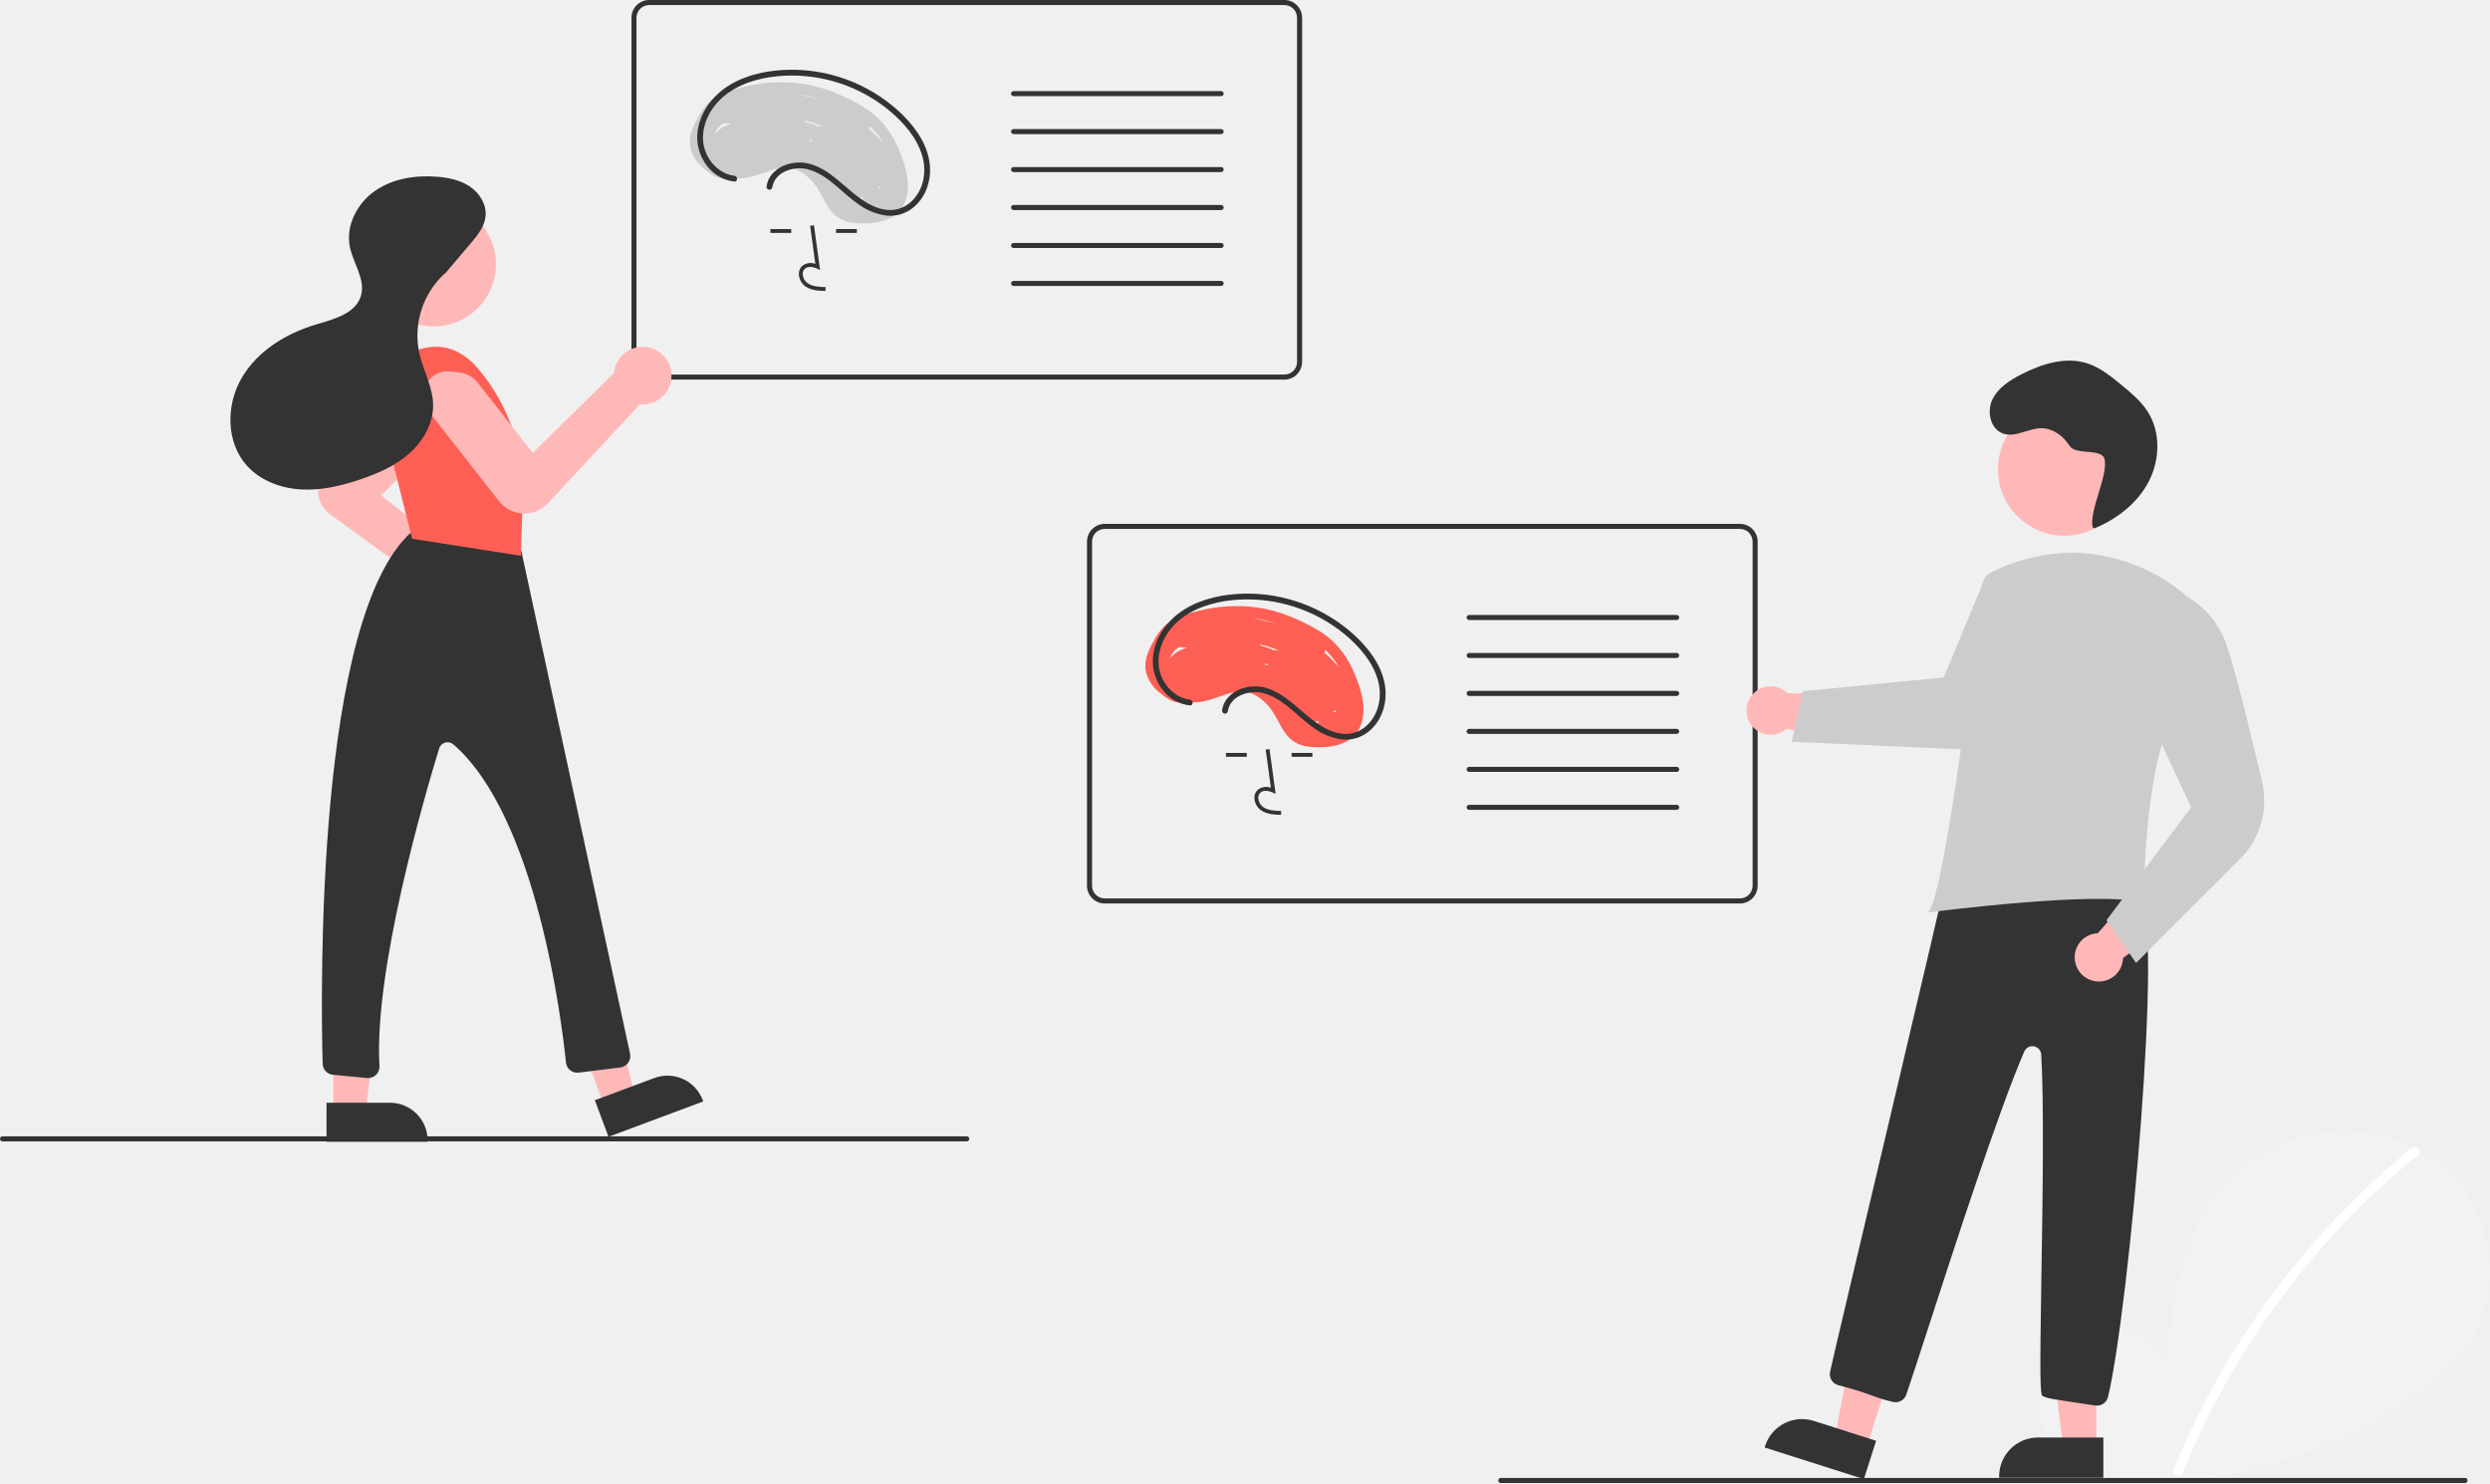
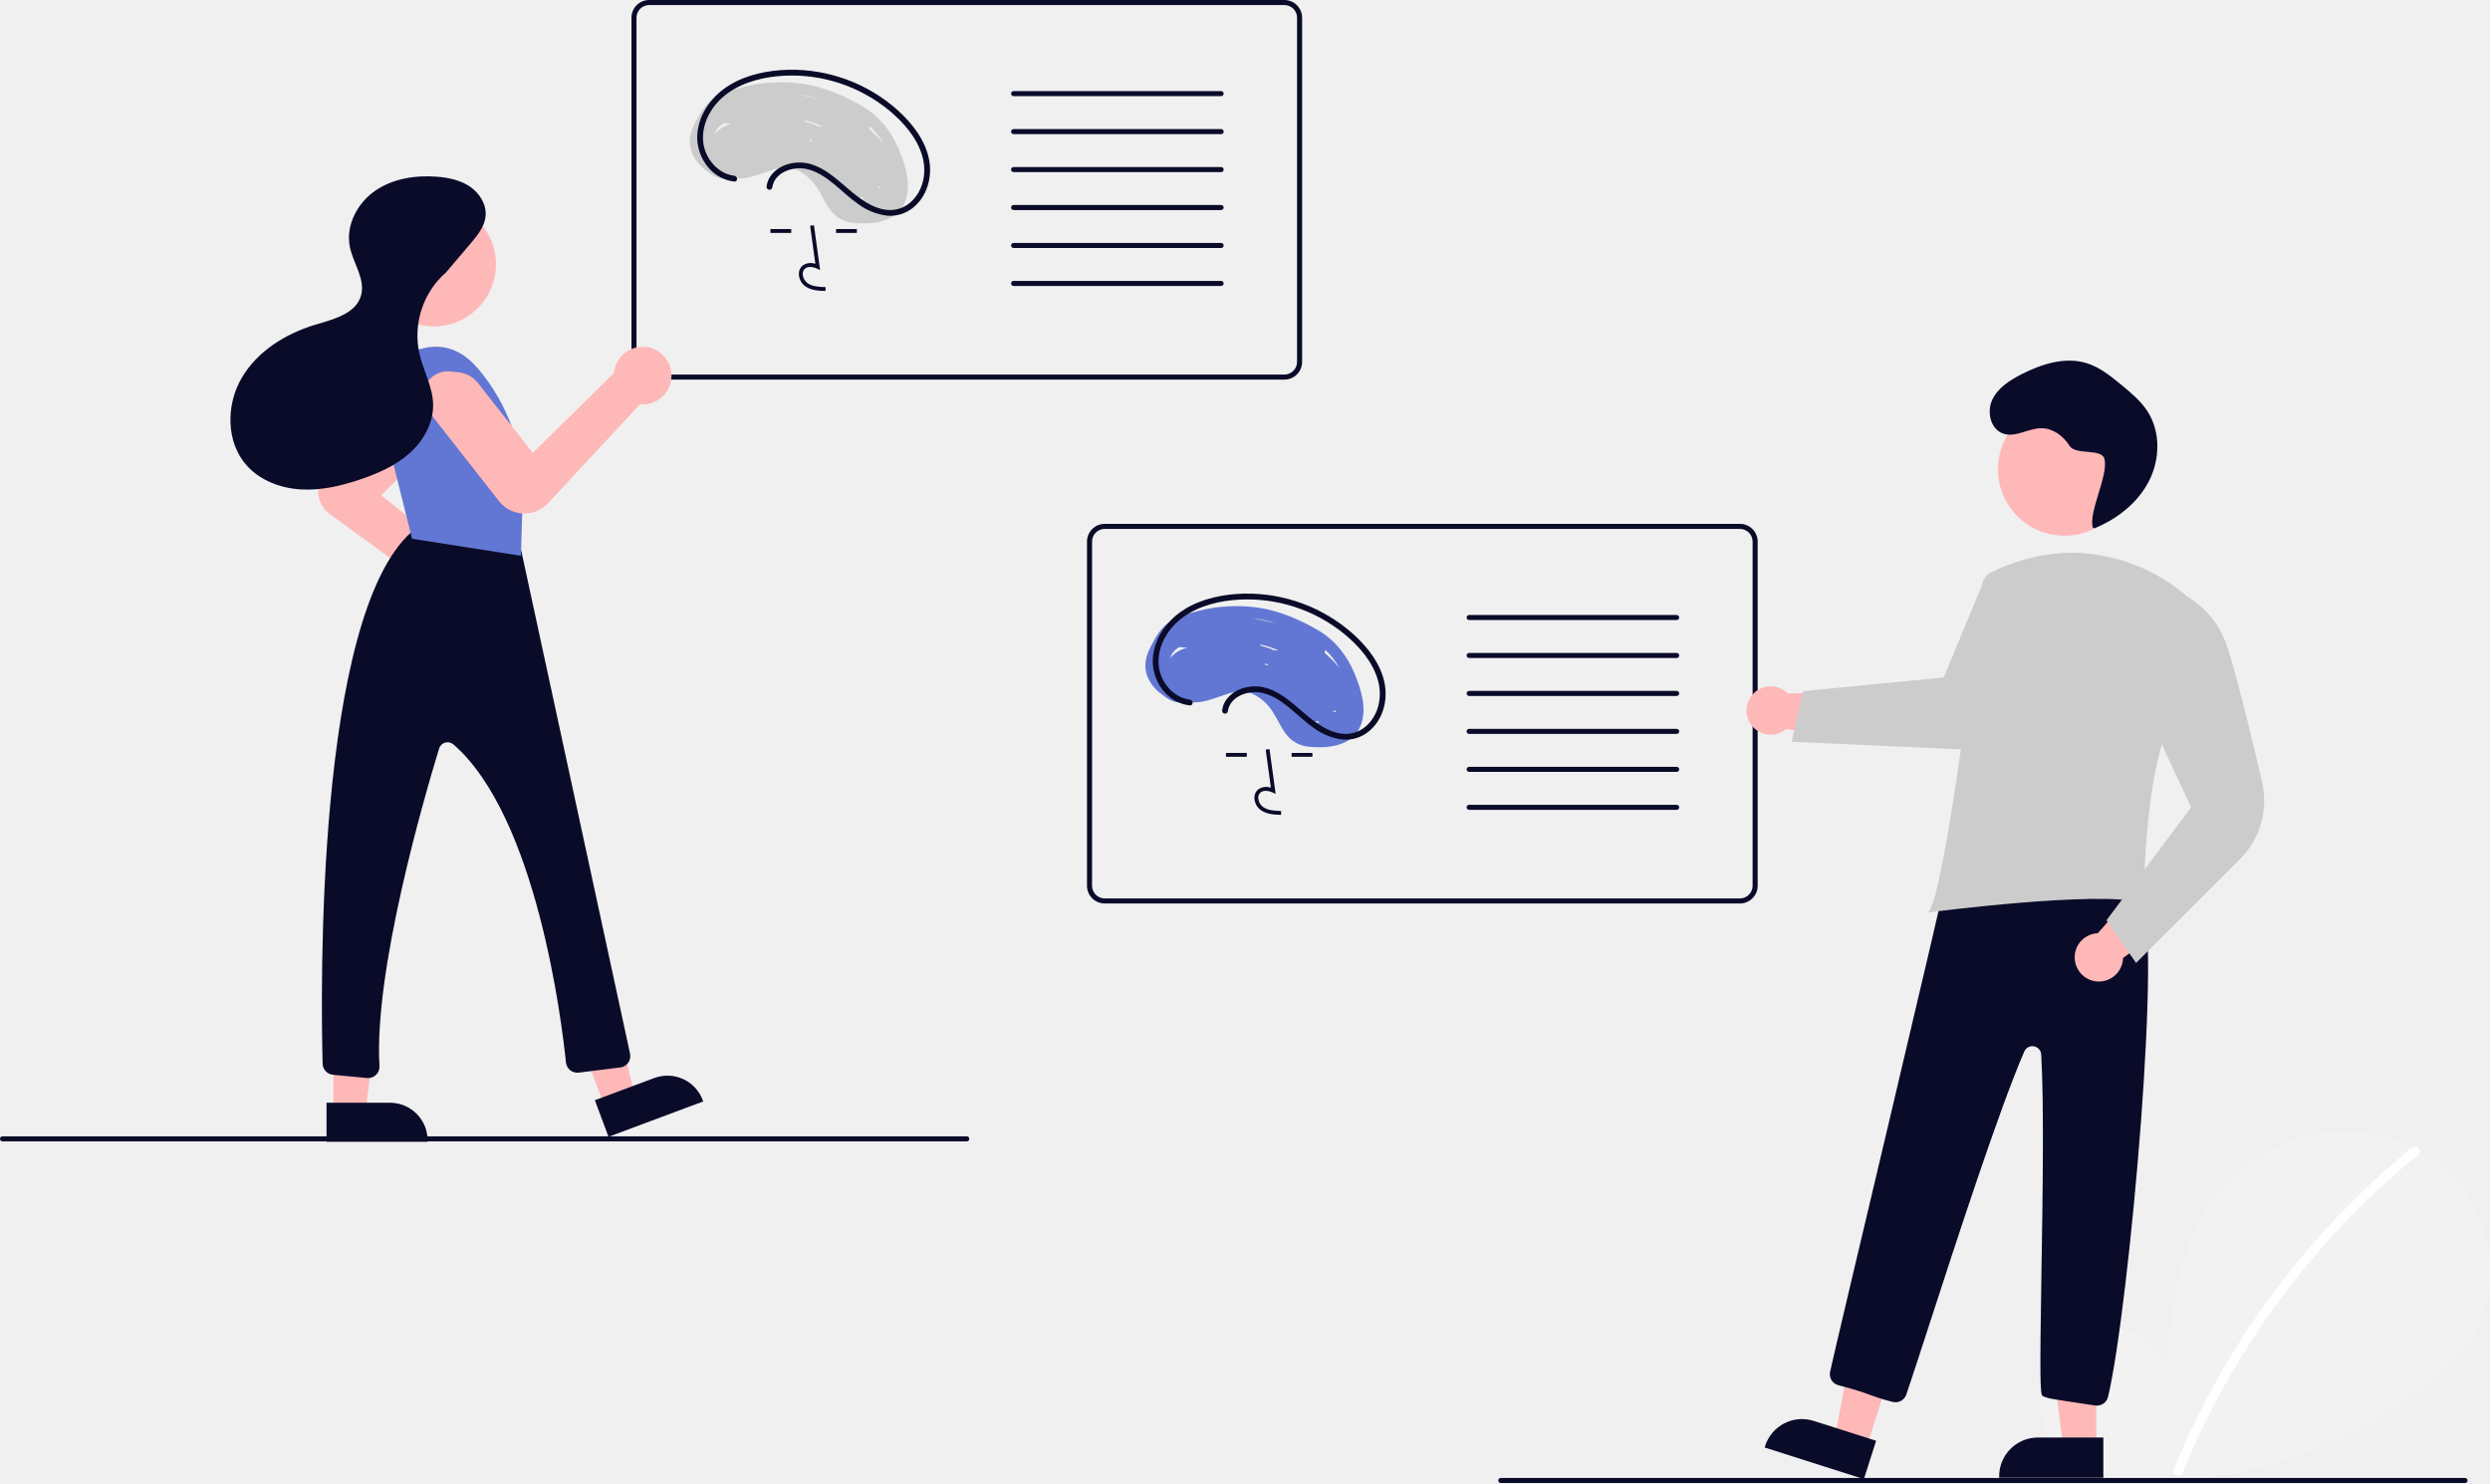
<svg xmlns="http://www.w3.org/2000/svg" id="b0bc626b-9dec-4bdc-9770-3b94563d3780" data-name="Layer 1" width="983.864" height="586.046" viewBox="0 0 983.864 586.046">
  <path d="M927.306,738.274c-8.993-7.599-14.455-19.602-13.022-31.288s10.305-22.428,21.813-24.91,24.628,4.388,28.123,15.63c1.924-21.674,4.141-44.257,15.664-62.715,10.434-16.713,28.507-28.672,48.093-30.811s40.208,5.941,52.424,21.4,15.206,37.934,6.651,55.682c-6.302,13.075-17.914,22.805-30.079,30.721A194.129,194.129,0,0,1,924.201,741.03" transform="translate(-108.0682 -156.9771)" fill="#f2f2f2" />
  <path d="M1061.033,610.569a317.625,317.625,0,0,0-44.264,43.954,318.55,318.55,0,0,0-49.856,83.314c-.898,2.2,2.675,3.158,3.562.982A316.759,316.759,0,0,1,1063.645,613.181c1.844-1.502-.783-4.102-2.612-2.612Z" transform="translate(-108.0682 -156.9771)" fill="#fff" />
  <path d="M591.568,193.977a1.003,1.003,0,0,1-1,1h-.48c-.74-.64-1.46-1.31-2.16-2h2.64A1.003,1.003,0,0,1,591.568,193.977Z" transform="translate(-108.0682 -156.9771)" fill="#f2f2f2" />
-   <path d="M615.568,156.977h-251a7.008,7.008,0,0,0-7,7v136a7.008,7.008,0,0,0,7,7h251a7.008,7.008,0,0,0,7-7v-136A7.008,7.008,0,0,0,615.568,156.977Zm5,143a5.002,5.002,0,0,1-5,5h-251a5.002,5.002,0,0,1-5-5v-136a5.002,5.002,0,0,1,5-5h251a5.002,5.002,0,0,1,5,5Z" transform="translate(-108.0682 -156.9771)" fill="#333" />
+   <path d="M615.568,156.977h-251a7.008,7.008,0,0,0-7,7v136a7.008,7.008,0,0,0,7,7h251a7.008,7.008,0,0,0,7-7v-136A7.008,7.008,0,0,0,615.568,156.977Zm5,143a5.002,5.002,0,0,1-5,5h-251a5.002,5.002,0,0,1-5-5v-136a5.002,5.002,0,0,1,5-5h251a5.002,5.002,0,0,1,5,5Z" transform="translate(-108.0682 -156.9771)" fill="#0a0b29" />
  <path d="M463.288,216.137c-2.99-7.18-7.64-13.16-14.4-17.12-7.09-4.17-15.2-7.64-23.36-8.89a60.901,60.901,0,0,0-24.48,1.37c-1.04.27-2.12.56-3.2.88a26.398,26.398,0,0,0-7.9,3.5c-.08.05-.16.1-.24.16-3.1,2.28-5.22,6.04-6.96,9.41-1.65,3.23-2.69,6.79-1.79,10.4a15.667,15.667,0,0,0,5.78,8.2c1.93,1.52,4.46,3.44,7.04,3.48a4.847,4.847,0,0,0,1.79-.3,2.418,2.418,0,0,0,.51-.25,12.753,12.753,0,0,0,3.2.53c4.39.2,8.78-1.66,13.29-3.18a22.883,22.883,0,0,1,3.24-.87,12.128,12.128,0,0,1,5.95.2,8.784,8.784,0,0,1,1.05.37,19.201,19.201,0,0,1,8.12,7.19c1.91,2.84,3.17,6.07,5.27,8.8a12.498,12.498,0,0,0,8.85,5c5.24.58,11.82.3,16.33-2.85a11.412,11.412,0,0,0,3.09-3.14c.08-.12.16-.24.23-.36C468.848,231.837,466.128,222.927,463.288,216.137Zm-69.09-10.49c1,.11,2.01.23,3.01.34a11.097,11.097,0,0,0-5.19,2.43,13.668,13.668,0,0,0-1.57,1.57c.02-.04.02-.09.04-.13A6.976,6.976,0,0,1,394.198,205.647Zm60.29,25.4c.18-.04.37-.07.55-.1a1.925,1.925,0,0,0,.8-.32c0,.03.01.07.01.1a3.141,3.141,0,0,0,.03.4c-.05.08-.09.16-.14.24C455.318,231.257,454.908,231.147,454.488,231.047Zm-2.79-24.32a30.18,30.18,0,0,1,5.59,7.16,47.686,47.686,0,0,0-5.83-5.97A3.046,3.046,0,0,0,451.698,206.727Zm-2.43,28.37a1.711,1.711,0,0,0-.19.47c-.27.01-.55.02-.83.02h-.14c-.01-.04-.03-.09-.04-.13-.06-.18-.11-.36-.17-.54C448.358,234.977,448.808,235.037,449.268,235.097Zm-21.38-22.43a3.072,3.072,0,0,0,.02-.61,1.696,1.696,0,0,0,.75.32c.03.01.07.01.1.02.19.11.37.21.56.32l-.06.09C428.798,212.757,428.338,212.717,427.888,212.667Zm15.84-4.98h-.03c-.66-.41-1.32-.82-1.99-1.21C442.388,206.857,443.068,207.267,443.728,207.687Zm-3.68,18.74a1.508,1.508,0,0,0-.26.35c-.05-.07-.09-.13-.14-.2A1.563,1.563,0,0,1,440.048,226.427Zm-8.96-19.59a3.059,3.059,0,0,0-.73-.43,31.202,31.202,0,0,0-3.95-1.23c-.2-.19-.4-.38-.59-.58a30.612,30.612,0,0,1,3.36.85,38.583,38.583,0,0,1,4.15,1.6C432.578,206.967,431.838,206.897,431.088,206.837Zm-7.62-12.54a47.069,47.069,0,0,1,8.47,1.94c-.28-.07-.56-.13-.84-.2-2.65-.6-5.35-1.24-8.07-1.79C423.178,194.267,423.318,194.277,423.468,194.297Z" transform="translate(-108.0682 -156.9771)" fill="#ccc" />
-   <path d="M434.241,271.954c-2.522-.07-5.661-.159-8.078-1.924a6.204,6.204,0,0,1-2.441-4.633,4.173,4.173,0,0,1,1.419-3.427,5.385,5.385,0,0,1,5.094-.733l-2.059-15.048,1.512-.207,2.421,17.69-1.262-.579c-1.463-.671-3.472-1.012-4.721.042a2.68,2.68,0,0,0-.879,2.208,4.689,4.689,0,0,0,1.816,3.454c1.881,1.374,4.383,1.552,7.221,1.631Z" transform="translate(-108.0682 -156.9771)" fill="#333" />
-   <rect x="304.416" y="90.509" width="8.217" height="1.526" fill="#333" />
-   <rect x="330.352" y="90.509" width="8.217" height="1.526" fill="#333" />
-   <path d="M398.208,226.419c-6.617-.755-11.742-7.095-12.305-13.527-.67-7.653,3.787-14.921,9.902-19.216,6.394-4.491,14.361-6.366,22.069-6.779a60.652,60.652,0,0,1,41.459,13.665c5.776,4.797,11.17,10.908,13.214,18.288,1.775,6.41.331,13.672-4.825,18.161a12.187,12.187,0,0,1-9.352,2.879c-4-.415-7.691-2.519-10.886-4.842-6.215-4.519-11.317-10.813-18.888-13.175-5.552-1.731-12.756-.207-16.149,4.813a9.138,9.138,0,0,0-1.459,3.828,1.185,1.185,0,0,0,.799,1.408,1.151,1.151,0,0,0,1.408-.799c.891-6.323,8.666-8.683,14.122-7.239,7.955,2.106,13.296,9.204,19.822,13.715a24.088,24.088,0,0,0,11.544,4.608,14.334,14.334,0,0,0,10.072-3.094c5.576-4.403,7.708-11.976,6.475-18.794-1.428-7.896-6.742-14.663-12.573-19.902a62.893,62.893,0,0,0-42.981-15.878c-8.066.185-16.482,1.85-23.431,6.114-6.74,4.135-11.95,11.053-12.631,19.095-.599,7.078,3.198,14.482,9.717,17.583a15.218,15.218,0,0,0,4.876,1.376c1.461.167,1.449-2.123,0-2.288Z" transform="translate(-108.0682 -156.9771)" fill="#333" />
-   <path d="M591.568,193.977a1.003,1.003,0,0,1-1,1h-82a1,1,0,0,1,0-2h82A1.003,1.003,0,0,1,591.568,193.977Z" transform="translate(-108.0682 -156.9771)" fill="#333" />
-   <path d="M590.568,209.977h-82a1,1,0,0,1,0-2h82a1,1,0,0,1,0,2Z" transform="translate(-108.0682 -156.9771)" fill="#333" />
-   <path d="M590.568,224.977h-82a1,1,0,0,1,0-2h82a1,1,0,0,1,0,2Z" transform="translate(-108.0682 -156.9771)" fill="#333" />
-   <path d="M590.568,239.977h-82a1,1,0,0,1,0-2h82a1,1,0,0,1,0,2Z" transform="translate(-108.0682 -156.9771)" fill="#333" />
-   <path d="M590.568,254.977h-82a1,1,0,0,1,0-2h82a1,1,0,0,1,0,2Z" transform="translate(-108.0682 -156.9771)" fill="#333" />
-   <path d="M590.568,269.977h-82a1,1,0,0,1,0-2h82a1,1,0,0,1,0,2Z" transform="translate(-108.0682 -156.9771)" fill="#333" />
+   <path d="M434.241,271.954c-2.522-.07-5.661-.159-8.078-1.924a6.204,6.204,0,0,1-2.441-4.633,4.173,4.173,0,0,1,1.419-3.427,5.385,5.385,0,0,1,5.094-.733l-2.059-15.048,1.512-.207,2.421,17.69-1.262-.579c-1.463-.671-3.472-1.012-4.721.042a2.68,2.68,0,0,0-.879,2.208,4.689,4.689,0,0,0,1.816,3.454c1.881,1.374,4.383,1.552,7.221,1.631Z" transform="translate(-108.0682 -156.9771)" fill="#0a0b29" />
+   <rect x="304.416" y="90.509" width="8.217" height="1.526" fill="#0a0b29" />
+   <rect x="330.352" y="90.509" width="8.217" height="1.526" fill="#0a0b29" />
+   <path d="M398.208,226.419c-6.617-.755-11.742-7.095-12.305-13.527-.67-7.653,3.787-14.921,9.902-19.216,6.394-4.491,14.361-6.366,22.069-6.779a60.652,60.652,0,0,1,41.459,13.665c5.776,4.797,11.17,10.908,13.214,18.288,1.775,6.41.331,13.672-4.825,18.161a12.187,12.187,0,0,1-9.352,2.879c-4-.415-7.691-2.519-10.886-4.842-6.215-4.519-11.317-10.813-18.888-13.175-5.552-1.731-12.756-.207-16.149,4.813a9.138,9.138,0,0,0-1.459,3.828,1.185,1.185,0,0,0,.799,1.408,1.151,1.151,0,0,0,1.408-.799c.891-6.323,8.666-8.683,14.122-7.239,7.955,2.106,13.296,9.204,19.822,13.715a24.088,24.088,0,0,0,11.544,4.608,14.334,14.334,0,0,0,10.072-3.094c5.576-4.403,7.708-11.976,6.475-18.794-1.428-7.896-6.742-14.663-12.573-19.902a62.893,62.893,0,0,0-42.981-15.878c-8.066.185-16.482,1.85-23.431,6.114-6.74,4.135-11.95,11.053-12.631,19.095-.599,7.078,3.198,14.482,9.717,17.583a15.218,15.218,0,0,0,4.876,1.376c1.461.167,1.449-2.123,0-2.288Z" transform="translate(-108.0682 -156.9771)" fill="#0a0b29" />
+   <path d="M591.568,193.977a1.003,1.003,0,0,1-1,1h-82a1,1,0,0,1,0-2h82A1.003,1.003,0,0,1,591.568,193.977Z" transform="translate(-108.0682 -156.9771)" fill="#0a0b29" />
+   <path d="M590.568,209.977h-82a1,1,0,0,1,0-2h82a1,1,0,0,1,0,2Z" transform="translate(-108.0682 -156.9771)" fill="#0a0b29" />
+   <path d="M590.568,224.977h-82a1,1,0,0,1,0-2h82a1,1,0,0,1,0,2Z" transform="translate(-108.0682 -156.9771)" fill="#0a0b29" />
+   <path d="M590.568,239.977h-82a1,1,0,0,1,0-2h82a1,1,0,0,1,0,2Z" transform="translate(-108.0682 -156.9771)" fill="#0a0b29" />
+   <path d="M590.568,254.977h-82a1,1,0,0,1,0-2h82a1,1,0,0,1,0,2Z" transform="translate(-108.0682 -156.9771)" fill="#0a0b29" />
+   <path d="M590.568,269.977h-82a1,1,0,0,1,0-2h82a1,1,0,0,1,0,2Z" transform="translate(-108.0682 -156.9771)" fill="#0a0b29" />
  <path d="M294.199,403.532a11.251,11.251,0,0,1-7.551-2.881,11.409,11.409,0,0,1-3.811-8.199L238.461,360.178a11.456,11.456,0,0,1-1.363-17.366L270.137,309.774a9.734,9.734,0,0,1,16.618,6.883,22.143,22.143,0,0,1-5.641,13.619L258.681,352.709l35.209,28.065c.108-.007.217-.013.327-.013a11.387,11.387,0,0,1,1.304,22.698A11.955,11.955,0,0,1,294.199,403.532Z" transform="translate(-108.0682 -156.9771)" fill="#ffb8b8" />
  <polygon points="238.863 437.183 250.77 432.738 239.291 384.695 221.717 391.256 238.863 437.183" fill="#ffb8b8" />
-   <path d="M344.547,584.238H384.492a0,0,0,0,1,0,0v15.433a0,0,0,0,1,0,0H359.434a14.887,14.887,0,0,1-14.887-14.887v-.547A0,0,0,0,1,344.547,584.238Z" transform="translate(804.9836 862.0574) rotate(159.5281)" fill="#333" />
+   <path d="M344.547,584.238H384.492a0,0,0,0,1,0,0v15.433a0,0,0,0,1,0,0H359.434a14.887,14.887,0,0,1-14.887-14.887v-.547A0,0,0,0,1,344.547,584.238Z" transform="translate(804.9836 862.0574) rotate(159.5281)" fill="#0a0b29" />
  <polygon points="131.741 439.363 144.451 439.363 150.497 390.339 131.739 390.34 131.741 439.363" fill="#ffb8b8" />
-   <path d="M237.086,592.708h39.945a0,0,0,0,1,0,0v15.433a0,0,0,0,1,0,0H251.972a14.887,14.887,0,0,1-14.887-14.887v-.547A0,0,0,0,1,237.086,592.708Z" transform="translate(406.0757 1043.861) rotate(179.9974)" fill="#333" />
-   <path d="M253.527,582.963q-.214,0-.429-.021l-13.473-1.283a4.501,4.501,0,0,1-4.072-4.353C234.776,548.13,232.817,400.877,270.711,367.133a4.387,4.387,0,0,1,2.339-1.057v-0c6.864-.941,30.02-3.248,39.822,6.611a4.591,4.591,0,0,1,1.241,2.265l42.908,198.388a4.5,4.5,0,0,1-3.84,5.417l-16.451,2.056a4.494,4.494,0,0,1-5.034-3.998c-1.637-15.947-11.473-96.95-44.436-125.663a3.546,3.546,0,0,0-3.316-.746,3.418,3.418,0,0,0-2.365,2.327c-6.102,19.966-25.835,88.021-23.568,125.461a4.492,4.492,0,0,1-4.484,4.769Z" transform="translate(-108.0682 -156.9771)" fill="#333" />
+   <path d="M237.086,592.708h39.945a0,0,0,0,1,0,0v15.433a0,0,0,0,1,0,0H251.972a14.887,14.887,0,0,1-14.887-14.887v-.547A0,0,0,0,1,237.086,592.708Z" transform="translate(406.0757 1043.861) rotate(179.9974)" fill="#0a0b29" />
+   <path d="M253.527,582.963q-.214,0-.429-.021l-13.473-1.283a4.501,4.501,0,0,1-4.072-4.353C234.776,548.13,232.817,400.877,270.711,367.133a4.387,4.387,0,0,1,2.339-1.057v-0c6.864-.941,30.02-3.248,39.822,6.611a4.591,4.591,0,0,1,1.241,2.265l42.908,198.388a4.5,4.5,0,0,1-3.84,5.417l-16.451,2.056a4.494,4.494,0,0,1-5.034-3.998c-1.637-15.947-11.473-96.95-44.436-125.663a3.546,3.546,0,0,0-3.316-.746,3.418,3.418,0,0,0-2.365,2.327c-6.102,19.966-25.835,88.021-23.568,125.461a4.492,4.492,0,0,1-4.484,4.769Z" transform="translate(-108.0682 -156.9771)" fill="#0a0b29" />
  <circle cx="171.388" cy="104.421" r="24.561" fill="#ffb8b8" />
-   <path d="M255.34,307.654s22.808-26.954,41.468-5.184v0a74.113,74.113,0,0,1,17.809,50.432l-.704,23.693-43.023-6.739Z" transform="translate(-108.0682 -156.9771)" fill="#fe5f55" />
+   <path d="M255.34,307.654s22.808-26.954,41.468-5.184v0a74.113,74.113,0,0,1,17.809,50.432l-.704,23.693-43.023-6.739Z" transform="translate(-108.0682 -156.9771)" fill="#6277d3" />
  <path d="M315.276,359.883q-.268,0-.538-.011a12.713,12.713,0,0,1-9.481-4.862l-27.916-35.593a9.735,9.735,0,0,1,8.828-15.672l3.93.475a11.157,11.157,0,0,1,6.47,3.645l22.021,28.077,32.087-31.586c.006-.108.013-.217.026-.326a11.386,11.386,0,1,1,10.242,12.7l-36.353,39.092A12.71,12.71,0,0,1,315.276,359.883Z" transform="translate(-108.0682 -156.9771)" fill="#ffb8b8" />
-   <path d="M283.438,265.647l10.552-12.432c2.719-3.204,5.564-6.693,5.949-10.878.422-4.587-2.369-9.046-6.183-11.629s-8.499-3.555-13.091-3.911c-8.518-.661-17.482.746-24.484,5.641s-11.584,13.733-9.876,22.104c1.344,6.592,6.298,12.906,4.373,19.352-2.107,7.053-10.747,9.217-17.801,11.32-11.84,3.53-23.146,10.48-29.352,21.164s-6.178,25.417,2.094,34.595c5.356,5.943,13.434,8.948,21.422,9.401s15.938-1.429,23.514-4.002c6.977-2.37,13.878-5.418,19.37-10.329s9.449-11.939,9.278-19.306c-.163-7.02-3.924-13.414-5.468-20.264a33.255,33.255,0,0,1,10.395-31.73" transform="translate(-108.0682 -156.9771)" fill="#333" />
-   <path d="M795.568,513.977h-251a7.008,7.008,0,0,1-7-7v-136a7.008,7.008,0,0,1,7-7h251a7.008,7.008,0,0,1,7,7v136A7.008,7.008,0,0,1,795.568,513.977Zm-251-148a5.006,5.006,0,0,0-5,5v136a5.006,5.006,0,0,0,5,5h251a5.006,5.006,0,0,0,5-5v-136a5.006,5.006,0,0,0-5-5Z" transform="translate(-108.0682 -156.9771)" fill="#333" />
-   <path d="M643.293,423.134c-2.996-7.172-7.649-13.154-14.403-17.12-7.096-4.166-15.197-7.635-23.358-8.887a60.934,60.934,0,0,0-24.483,1.37c-3.849.997-8.091,2.155-11.337,4.541-3.103,2.281-5.229,6.035-6.959,9.406-1.658,3.23-2.691,6.787-1.794,10.405a15.65,15.65,0,0,0,5.784,8.2c2.362,1.866,5.666,4.337,8.826,3.18a2.462,2.462,0,0,0,.51-.258c5.457,1.66,10.883-.754,16.485-2.645,3.404-1.149,6.828-1.73,10.247-.296a19.194,19.194,0,0,1,8.12,7.181c1.912,2.846,3.17,6.078,5.268,8.806a12.514,12.514,0,0,0,8.845,4.995c6.769.757,15.752.06,19.652-6.349C648.851,438.836,646.132,429.931,643.293,423.134Zm-69.093-10.488q1.506.171,3.012.341a11.137,11.137,0,0,0-5.191,2.434,13.224,13.224,0,0,0-1.569,1.568c.014-.046.022-.089.037-.136A7.005,7.005,0,0,1,574.199,412.646Zm33.704,6.411a1.723,1.723,0,0,0,.757.323c.032.005.064.011.096.017q.28.161.562.318c-.021.029-.037.062-.057.092-.459-.047-.918-.093-1.377-.139A2.416,2.416,0,0,0,607.904,419.057Zm12.149,14.367a2.011,2.011,0,0,0-.267.352q-.068-.098-.135-.196A1.33,1.33,0,0,1,620.053,433.423Zm7.847,8.492q.682.09,1.365.179a1.724,1.724,0,0,0-.185.473c-.322.011-.647.016-.973.017Zm6.59-3.873.549-.094a1.999,1.999,0,0,0,.803-.319c.001.032.004.065.005.097.004.11.014.246.028.402-.045.079-.09.157-.138.234Q635.112,438.203,634.489,438.043ZM611.088,413.842a2.621,2.621,0,0,0-.731-.43,31.61,31.61,0,0,0-3.951-1.236q-.302-.283-.589-.582a31.808,31.808,0,0,1,3.357.854,39.087,39.087,0,0,1,4.154,1.598Q612.207,413.921,611.088,413.842Zm12.606.845q-.987-.617-1.986-1.211,1.024.577,2.019,1.21ZM637.286,420.89a47.422,47.422,0,0,0-5.83-5.971,2.903,2.903,0,0,0,.241-1.19A29.961,29.961,0,0,1,637.286,420.89ZM611.937,403.232c-.279-.064-.557-.129-.836-.192-2.65-.598-5.349-1.243-8.073-1.789.146.017.292.031.438.05A47.032,47.032,0,0,1,611.937,403.232Z" transform="translate(-108.0682 -156.9771)" fill="#fe5f55" />
-   <path d="M614.241,478.954c-2.522-.07-5.661-.159-8.078-1.924a6.204,6.204,0,0,1-2.441-4.633,4.173,4.173,0,0,1,1.419-3.427,5.385,5.385,0,0,1,5.094-.733l-2.059-15.048,1.512-.207,2.421,17.69-1.262-.579c-1.463-.671-3.472-1.012-4.721.042a2.68,2.68,0,0,0-.879,2.208,4.689,4.689,0,0,0,1.816,3.454c1.881,1.374,4.383,1.552,7.221,1.631Z" transform="translate(-108.0682 -156.9771)" fill="#333" />
-   <rect x="484.416" y="297.509" width="8.217" height="1.526" fill="#333" />
-   <rect x="510.352" y="297.509" width="8.217" height="1.526" fill="#333" />
-   <path d="M578.208,433.419c-6.617-.755-11.742-7.095-12.305-13.527-.67-7.653,3.787-14.921,9.902-19.216,6.394-4.491,14.361-6.366,22.069-6.779a60.652,60.652,0,0,1,41.459,13.665c5.776,4.797,11.17,10.908,13.214,18.288,1.775,6.41.331,13.672-4.825,18.161a12.187,12.187,0,0,1-9.352,2.879c-4-.415-7.691-2.519-10.886-4.842-6.215-4.519-11.317-10.813-18.888-13.175-5.552-1.731-12.756-.207-16.149,4.813a9.138,9.138,0,0,0-1.459,3.828,1.185,1.185,0,0,0,.799,1.408,1.151,1.151,0,0,0,1.408-.799c.891-6.323,8.666-8.683,14.122-7.239,7.955,2.106,13.296,9.204,19.822,13.715a24.088,24.088,0,0,0,11.544,4.608,14.334,14.334,0,0,0,10.072-3.094c5.576-4.403,7.708-11.976,6.475-18.794-1.428-7.896-6.742-14.663-12.573-19.902a62.893,62.893,0,0,0-42.981-15.878c-8.066.185-16.482,1.85-23.431,6.114-6.74,4.135-11.95,11.053-12.631,19.095-.599,7.078,3.198,14.482,9.717,17.583a15.218,15.218,0,0,0,4.876,1.376c1.461.167,1.449-2.123,0-2.288Z" transform="translate(-108.0682 -156.9771)" fill="#333" />
-   <path d="M770.568,401.977h-82a1,1,0,0,1,0-2h82a1,1,0,0,1,0,2Z" transform="translate(-108.0682 -156.9771)" fill="#333" />
-   <path d="M770.568,416.977h-82a1,1,0,0,1,0-2h82a1,1,0,0,1,0,2Z" transform="translate(-108.0682 -156.9771)" fill="#333" />
-   <path d="M770.568,431.977h-82a1,1,0,0,1,0-2h82a1,1,0,0,1,0,2Z" transform="translate(-108.0682 -156.9771)" fill="#333" />
-   <path d="M770.568,446.977h-82a1,1,0,0,1,0-2h82a1,1,0,0,1,0,2Z" transform="translate(-108.0682 -156.9771)" fill="#333" />
-   <path d="M770.568,461.977h-82a1,1,0,0,1,0-2h82a1,1,0,0,1,0,2Z" transform="translate(-108.0682 -156.9771)" fill="#333" />
-   <path d="M770.568,476.977h-82a1,1,0,0,1,0-2h82a1,1,0,0,1,0,2Z" transform="translate(-108.0682 -156.9771)" fill="#333" />
+   <path d="M283.438,265.647l10.552-12.432c2.719-3.204,5.564-6.693,5.949-10.878.422-4.587-2.369-9.046-6.183-11.629s-8.499-3.555-13.091-3.911c-8.518-.661-17.482.746-24.484,5.641s-11.584,13.733-9.876,22.104c1.344,6.592,6.298,12.906,4.373,19.352-2.107,7.053-10.747,9.217-17.801,11.32-11.84,3.53-23.146,10.48-29.352,21.164s-6.178,25.417,2.094,34.595c5.356,5.943,13.434,8.948,21.422,9.401s15.938-1.429,23.514-4.002c6.977-2.37,13.878-5.418,19.37-10.329s9.449-11.939,9.278-19.306c-.163-7.02-3.924-13.414-5.468-20.264a33.255,33.255,0,0,1,10.395-31.73" transform="translate(-108.0682 -156.9771)" fill="#0a0b29" />
+   <path d="M795.568,513.977h-251a7.008,7.008,0,0,1-7-7v-136a7.008,7.008,0,0,1,7-7h251a7.008,7.008,0,0,1,7,7v136A7.008,7.008,0,0,1,795.568,513.977Zm-251-148a5.006,5.006,0,0,0-5,5v136a5.006,5.006,0,0,0,5,5h251a5.006,5.006,0,0,0,5-5v-136a5.006,5.006,0,0,0-5-5Z" transform="translate(-108.0682 -156.9771)" fill="#0a0b29" />
+   <path d="M643.293,423.134c-2.996-7.172-7.649-13.154-14.403-17.12-7.096-4.166-15.197-7.635-23.358-8.887a60.934,60.934,0,0,0-24.483,1.37c-3.849.997-8.091,2.155-11.337,4.541-3.103,2.281-5.229,6.035-6.959,9.406-1.658,3.23-2.691,6.787-1.794,10.405a15.65,15.65,0,0,0,5.784,8.2c2.362,1.866,5.666,4.337,8.826,3.18a2.462,2.462,0,0,0,.51-.258c5.457,1.66,10.883-.754,16.485-2.645,3.404-1.149,6.828-1.73,10.247-.296a19.194,19.194,0,0,1,8.12,7.181c1.912,2.846,3.17,6.078,5.268,8.806a12.514,12.514,0,0,0,8.845,4.995c6.769.757,15.752.06,19.652-6.349C648.851,438.836,646.132,429.931,643.293,423.134Zm-69.093-10.488q1.506.171,3.012.341a11.137,11.137,0,0,0-5.191,2.434,13.224,13.224,0,0,0-1.569,1.568c.014-.046.022-.089.037-.136A7.005,7.005,0,0,1,574.199,412.646Zm33.704,6.411a1.723,1.723,0,0,0,.757.323c.032.005.064.011.096.017q.28.161.562.318c-.021.029-.037.062-.057.092-.459-.047-.918-.093-1.377-.139A2.416,2.416,0,0,0,607.904,419.057Zm12.149,14.367a2.011,2.011,0,0,0-.267.352q-.068-.098-.135-.196A1.33,1.33,0,0,1,620.053,433.423Zm7.847,8.492q.682.09,1.365.179a1.724,1.724,0,0,0-.185.473c-.322.011-.647.016-.973.017Zm6.59-3.873.549-.094a1.999,1.999,0,0,0,.803-.319c.001.032.004.065.005.097.004.11.014.246.028.402-.045.079-.09.157-.138.234Q635.112,438.203,634.489,438.043ZM611.088,413.842a2.621,2.621,0,0,0-.731-.43,31.61,31.61,0,0,0-3.951-1.236q-.302-.283-.589-.582a31.808,31.808,0,0,1,3.357.854,39.087,39.087,0,0,1,4.154,1.598Q612.207,413.921,611.088,413.842Zm12.606.845q-.987-.617-1.986-1.211,1.024.577,2.019,1.21ZM637.286,420.89a47.422,47.422,0,0,0-5.83-5.971,2.903,2.903,0,0,0,.241-1.19A29.961,29.961,0,0,1,637.286,420.89ZM611.937,403.232c-.279-.064-.557-.129-.836-.192-2.65-.598-5.349-1.243-8.073-1.789.146.017.292.031.438.05A47.032,47.032,0,0,1,611.937,403.232Z" transform="translate(-108.0682 -156.9771)" fill="#6277d3" />
+   <path d="M614.241,478.954c-2.522-.07-5.661-.159-8.078-1.924a6.204,6.204,0,0,1-2.441-4.633,4.173,4.173,0,0,1,1.419-3.427,5.385,5.385,0,0,1,5.094-.733l-2.059-15.048,1.512-.207,2.421,17.69-1.262-.579c-1.463-.671-3.472-1.012-4.721.042a2.68,2.68,0,0,0-.879,2.208,4.689,4.689,0,0,0,1.816,3.454c1.881,1.374,4.383,1.552,7.221,1.631Z" transform="translate(-108.0682 -156.9771)" fill="#0a0b29" />
+   <rect x="484.416" y="297.509" width="8.217" height="1.526" fill="#0a0b29" />
+   <rect x="510.352" y="297.509" width="8.217" height="1.526" fill="#0a0b29" />
+   <path d="M578.208,433.419c-6.617-.755-11.742-7.095-12.305-13.527-.67-7.653,3.787-14.921,9.902-19.216,6.394-4.491,14.361-6.366,22.069-6.779a60.652,60.652,0,0,1,41.459,13.665c5.776,4.797,11.17,10.908,13.214,18.288,1.775,6.41.331,13.672-4.825,18.161a12.187,12.187,0,0,1-9.352,2.879c-4-.415-7.691-2.519-10.886-4.842-6.215-4.519-11.317-10.813-18.888-13.175-5.552-1.731-12.756-.207-16.149,4.813a9.138,9.138,0,0,0-1.459,3.828,1.185,1.185,0,0,0,.799,1.408,1.151,1.151,0,0,0,1.408-.799c.891-6.323,8.666-8.683,14.122-7.239,7.955,2.106,13.296,9.204,19.822,13.715a24.088,24.088,0,0,0,11.544,4.608,14.334,14.334,0,0,0,10.072-3.094c5.576-4.403,7.708-11.976,6.475-18.794-1.428-7.896-6.742-14.663-12.573-19.902a62.893,62.893,0,0,0-42.981-15.878c-8.066.185-16.482,1.85-23.431,6.114-6.74,4.135-11.95,11.053-12.631,19.095-.599,7.078,3.198,14.482,9.717,17.583a15.218,15.218,0,0,0,4.876,1.376c1.461.167,1.449-2.123,0-2.288Z" transform="translate(-108.0682 -156.9771)" fill="#0a0b29" />
+   <path d="M770.568,401.977h-82a1,1,0,0,1,0-2h82a1,1,0,0,1,0,2Z" transform="translate(-108.0682 -156.9771)" fill="#0a0b29" />
+   <path d="M770.568,416.977h-82a1,1,0,0,1,0-2h82a1,1,0,0,1,0,2Z" transform="translate(-108.0682 -156.9771)" fill="#0a0b29" />
+   <path d="M770.568,431.977h-82a1,1,0,0,1,0-2h82a1,1,0,0,1,0,2Z" transform="translate(-108.0682 -156.9771)" fill="#0a0b29" />
+   <path d="M770.568,446.977h-82a1,1,0,0,1,0-2h82a1,1,0,0,1,0,2Z" transform="translate(-108.0682 -156.9771)" fill="#0a0b29" />
+   <path d="M770.568,461.977h-82a1,1,0,0,1,0-2h82a1,1,0,0,1,0,2Z" transform="translate(-108.0682 -156.9771)" fill="#0a0b29" />
+   <path d="M770.568,476.977h-82a1,1,0,0,1,0-2h82a1,1,0,0,1,0,2Z" transform="translate(-108.0682 -156.9771)" fill="#0a0b29" />
  <circle cx="815.686" cy="185.437" r="26.239" fill="#ffb8b8" />
  <polygon points="737.487 572.021 725.009 568.044 734.412 518.019 752.829 523.889 737.487 572.021" fill="#ffb8b8" />
-   <path d="M822.069,719.66h25.854a0,0,0,0,1,0,0v15.904a0,0,0,0,1,0,0H806.76a0,0,0,0,1,0,0v-.595A15.309,15.309,0,0,1,822.069,719.66Z" transform="matrix(0.95277, 0.30368, -0.30368, 0.95277, 151.9687, -373.8644)" fill="#333" />
+   <path d="M822.069,719.66h25.854a0,0,0,0,1,0,0v15.904a0,0,0,0,1,0,0H806.76a0,0,0,0,1,0,0v-.595A15.309,15.309,0,0,1,822.069,719.66Z" transform="matrix(0.95277, 0.30368, -0.30368, 0.95277, 151.9687, -373.8644)" fill="#0a0b29" />
  <polygon points="828.277 571.762 815.179 571.762 808.946 521.244 828.277 521.244 828.277 571.762" fill="#ffb8b8" />
-   <path d="M805.229,568.02h25.854a0,0,0,0,1,0,0v15.904a0,0,0,0,1,0,0H789.92a0,0,0,0,1,0,0v-.595A15.309,15.309,0,0,1,805.229,568.02Z" fill="#333" />
-   <path d="M935.961,712.345l-4.42-.66c-13.407-1.998-14.21-2.117-16.338-3.052-1.087-.478-1.163-7.693-.511-48.256.479-29.774,1.075-66.83-.083-86.723a3.499,3.499,0,0,0-6.703-1.181c-9.976,23.037-26.712,74.59-37.787,108.704-3.852,11.867-6.895,21.239-8.82,26.857a4.524,4.524,0,0,1-5.354,2.898c-9.114-2.278-8.505-3.247-21.486-6.604a4.489,4.489,0,0,1-3.282-5.282c2.348-11.072,45.314-190.6,48.603-207.666a4.502,4.502,0,0,1,5.305-3.572c9.674,1.949,15.559,4.017,25.119,6.017,10.315,2.158,20.982,4.389,31.386,6.472h0a4.463,4.463,0,0,1,2.619,1.605c2.574,3.251,6.392,5.077,10.434,7.009,2.725,1.303-3.45,1.185-1.077,3.064,9.61,7.607-4.209,162.088-12.56,196.978a4.515,4.515,0,0,1-5.047,3.391Z" transform="translate(-108.0682 -156.9771)" fill="#333" />
+   <path d="M805.229,568.02h25.854a0,0,0,0,1,0,0v15.904a0,0,0,0,1,0,0H789.92a0,0,0,0,1,0,0v-.595A15.309,15.309,0,0,1,805.229,568.02Z" fill="#0a0b29" />
+   <path d="M935.961,712.345l-4.42-.66c-13.407-1.998-14.21-2.117-16.338-3.052-1.087-.478-1.163-7.693-.511-48.256.479-29.774,1.075-66.83-.083-86.723a3.499,3.499,0,0,0-6.703-1.181c-9.976,23.037-26.712,74.59-37.787,108.704-3.852,11.867-6.895,21.239-8.82,26.857a4.524,4.524,0,0,1-5.354,2.898c-9.114-2.278-8.505-3.247-21.486-6.604a4.489,4.489,0,0,1-3.282-5.282c2.348-11.072,45.314-190.6,48.603-207.666a4.502,4.502,0,0,1,5.305-3.572c9.674,1.949,15.559,4.017,25.119,6.017,10.315,2.158,20.982,4.389,31.386,6.472h0a4.463,4.463,0,0,1,2.619,1.605c2.574,3.251,6.392,5.077,10.434,7.009,2.725,1.303-3.45,1.185-1.077,3.064,9.61,7.607-4.209,162.088-12.56,196.978a4.515,4.515,0,0,1-5.047,3.391Z" transform="translate(-108.0682 -156.9771)" fill="#0a0b29" />
  <path d="M928.052,537.257a9.497,9.497,0,0,1,8.896-11.53l21.208-23.938,13.17,15.91-24.389,17.817a9.549,9.549,0,0,1-18.885,1.74Z" transform="translate(-108.0682 -156.9771)" fill="#ffb8b8" />
-   <path d="M934.938,365.374c-1.532-6.5,6.212-20.487,4.68-26.987-1.037-4.402-11.389-1.41-13.804-5.233s-6.462-6.921-10.984-6.972c-5.198-.058-10.313,3.797-15.237,2.131-4.979-1.685-6.57-8.503-4.369-13.276s6.943-7.814,11.627-10.198c7.978-4.058,17.266-7.022,25.805-4.337,5.161,1.623,9.477,5.14,13.653,8.58,3.807,3.136,7.678,6.342,10.339,10.495,5.213,8.135,4.899,19.096.444,27.669s-12.573,14.865-21.519,18.517" transform="translate(-108.0682 -156.9771)" fill="#333" />
+   <path d="M934.938,365.374c-1.532-6.5,6.212-20.487,4.68-26.987-1.037-4.402-11.389-1.41-13.804-5.233s-6.462-6.921-10.984-6.972c-5.198-.058-10.313,3.797-15.237,2.131-4.979-1.685-6.57-8.503-4.369-13.276s6.943-7.814,11.627-10.198c7.978-4.058,17.266-7.022,25.805-4.337,5.161,1.623,9.477,5.14,13.653,8.58,3.807,3.136,7.678,6.342,10.339,10.495,5.213,8.135,4.899,19.096.444,27.669s-12.573,14.865-21.519,18.517" transform="translate(-108.0682 -156.9771)" fill="#0a0b29" />
  <path d="M870.509,516.64c2.832-4.731,7.132-26.897,12.434-64.104,3.61-25.399,6.755-51.206,8.316-64.389a6.339,6.339,0,0,1,3.56-5.001q1.519-.733,3.02-1.388c12.923-5.621,26.02-7.483,38.924-5.536a70.619,70.619,0,0,1,34.919,15.911l.117.111.03.158c.056.293,5.476,29.498-5.625,49.229-10.948,19.469-11.076,71.026-11.076,71.545v.663l-.637-.182c-17.032-4.867-82.825,3.647-83.488,3.734l-1.024.134Z" transform="translate(-108.0682 -156.9771)" fill="#ccc" />
  <path d="M940.4,520.596l33.457-44.609-17.252-36.97,1.253-43.846,14.144-2.613.15.075a35.606,35.606,0,0,1,15.128,17.625c3.142,7.855,9.659,34.581,14.573,55.618a32.501,32.501,0,0,1-8.723,30.558l-41.042,41.043Z" transform="translate(-108.0682 -156.9771)" fill="#ccc" />
  <path d="M799.946,432.188a9.497,9.497,0,0,1,14.513-1.211l31.977-.492-2.861,20.455-29.605-5.985a9.549,9.549,0,0,1-14.024-12.767Z" transform="translate(-108.0682 -156.9771)" fill="#ffb8b8" />
  <path d="M815.997,450.08l4.574-20.016,55.5-5.396,15.215-36.592.445-1.081,5.98-5.157.127-.08c12.923-5.621,26.019-7.483,38.925-5.536l.453.069-.029.457a36.048,36.048,0,0,1-3.539,13.486c-5.741,11.908-41.064,62.529-41.42,63.039l-.157.226Z" transform="translate(-108.0682 -156.9771)" fill="#ccc" />
-   <path d="M1082.068,742.977h-381a1,1,0,0,1,0-2h381a1,1,0,0,1,0,2Z" transform="translate(-108.0682 -156.9771)" fill="#333" />
-   <path d="M490.068,607.977h-381a1,1,0,1,1,0-2h381a1,1,0,0,1,0,2Z" transform="translate(-108.0682 -156.9771)" fill="#333" />
+   <path d="M1082.068,742.977h-381a1,1,0,0,1,0-2h381a1,1,0,0,1,0,2Z" transform="translate(-108.0682 -156.9771)" fill="#0a0b29" />
+   <path d="M490.068,607.977h-381a1,1,0,1,1,0-2h381a1,1,0,0,1,0,2Z" transform="translate(-108.0682 -156.9771)" fill="#0a0b29" />
</svg>
